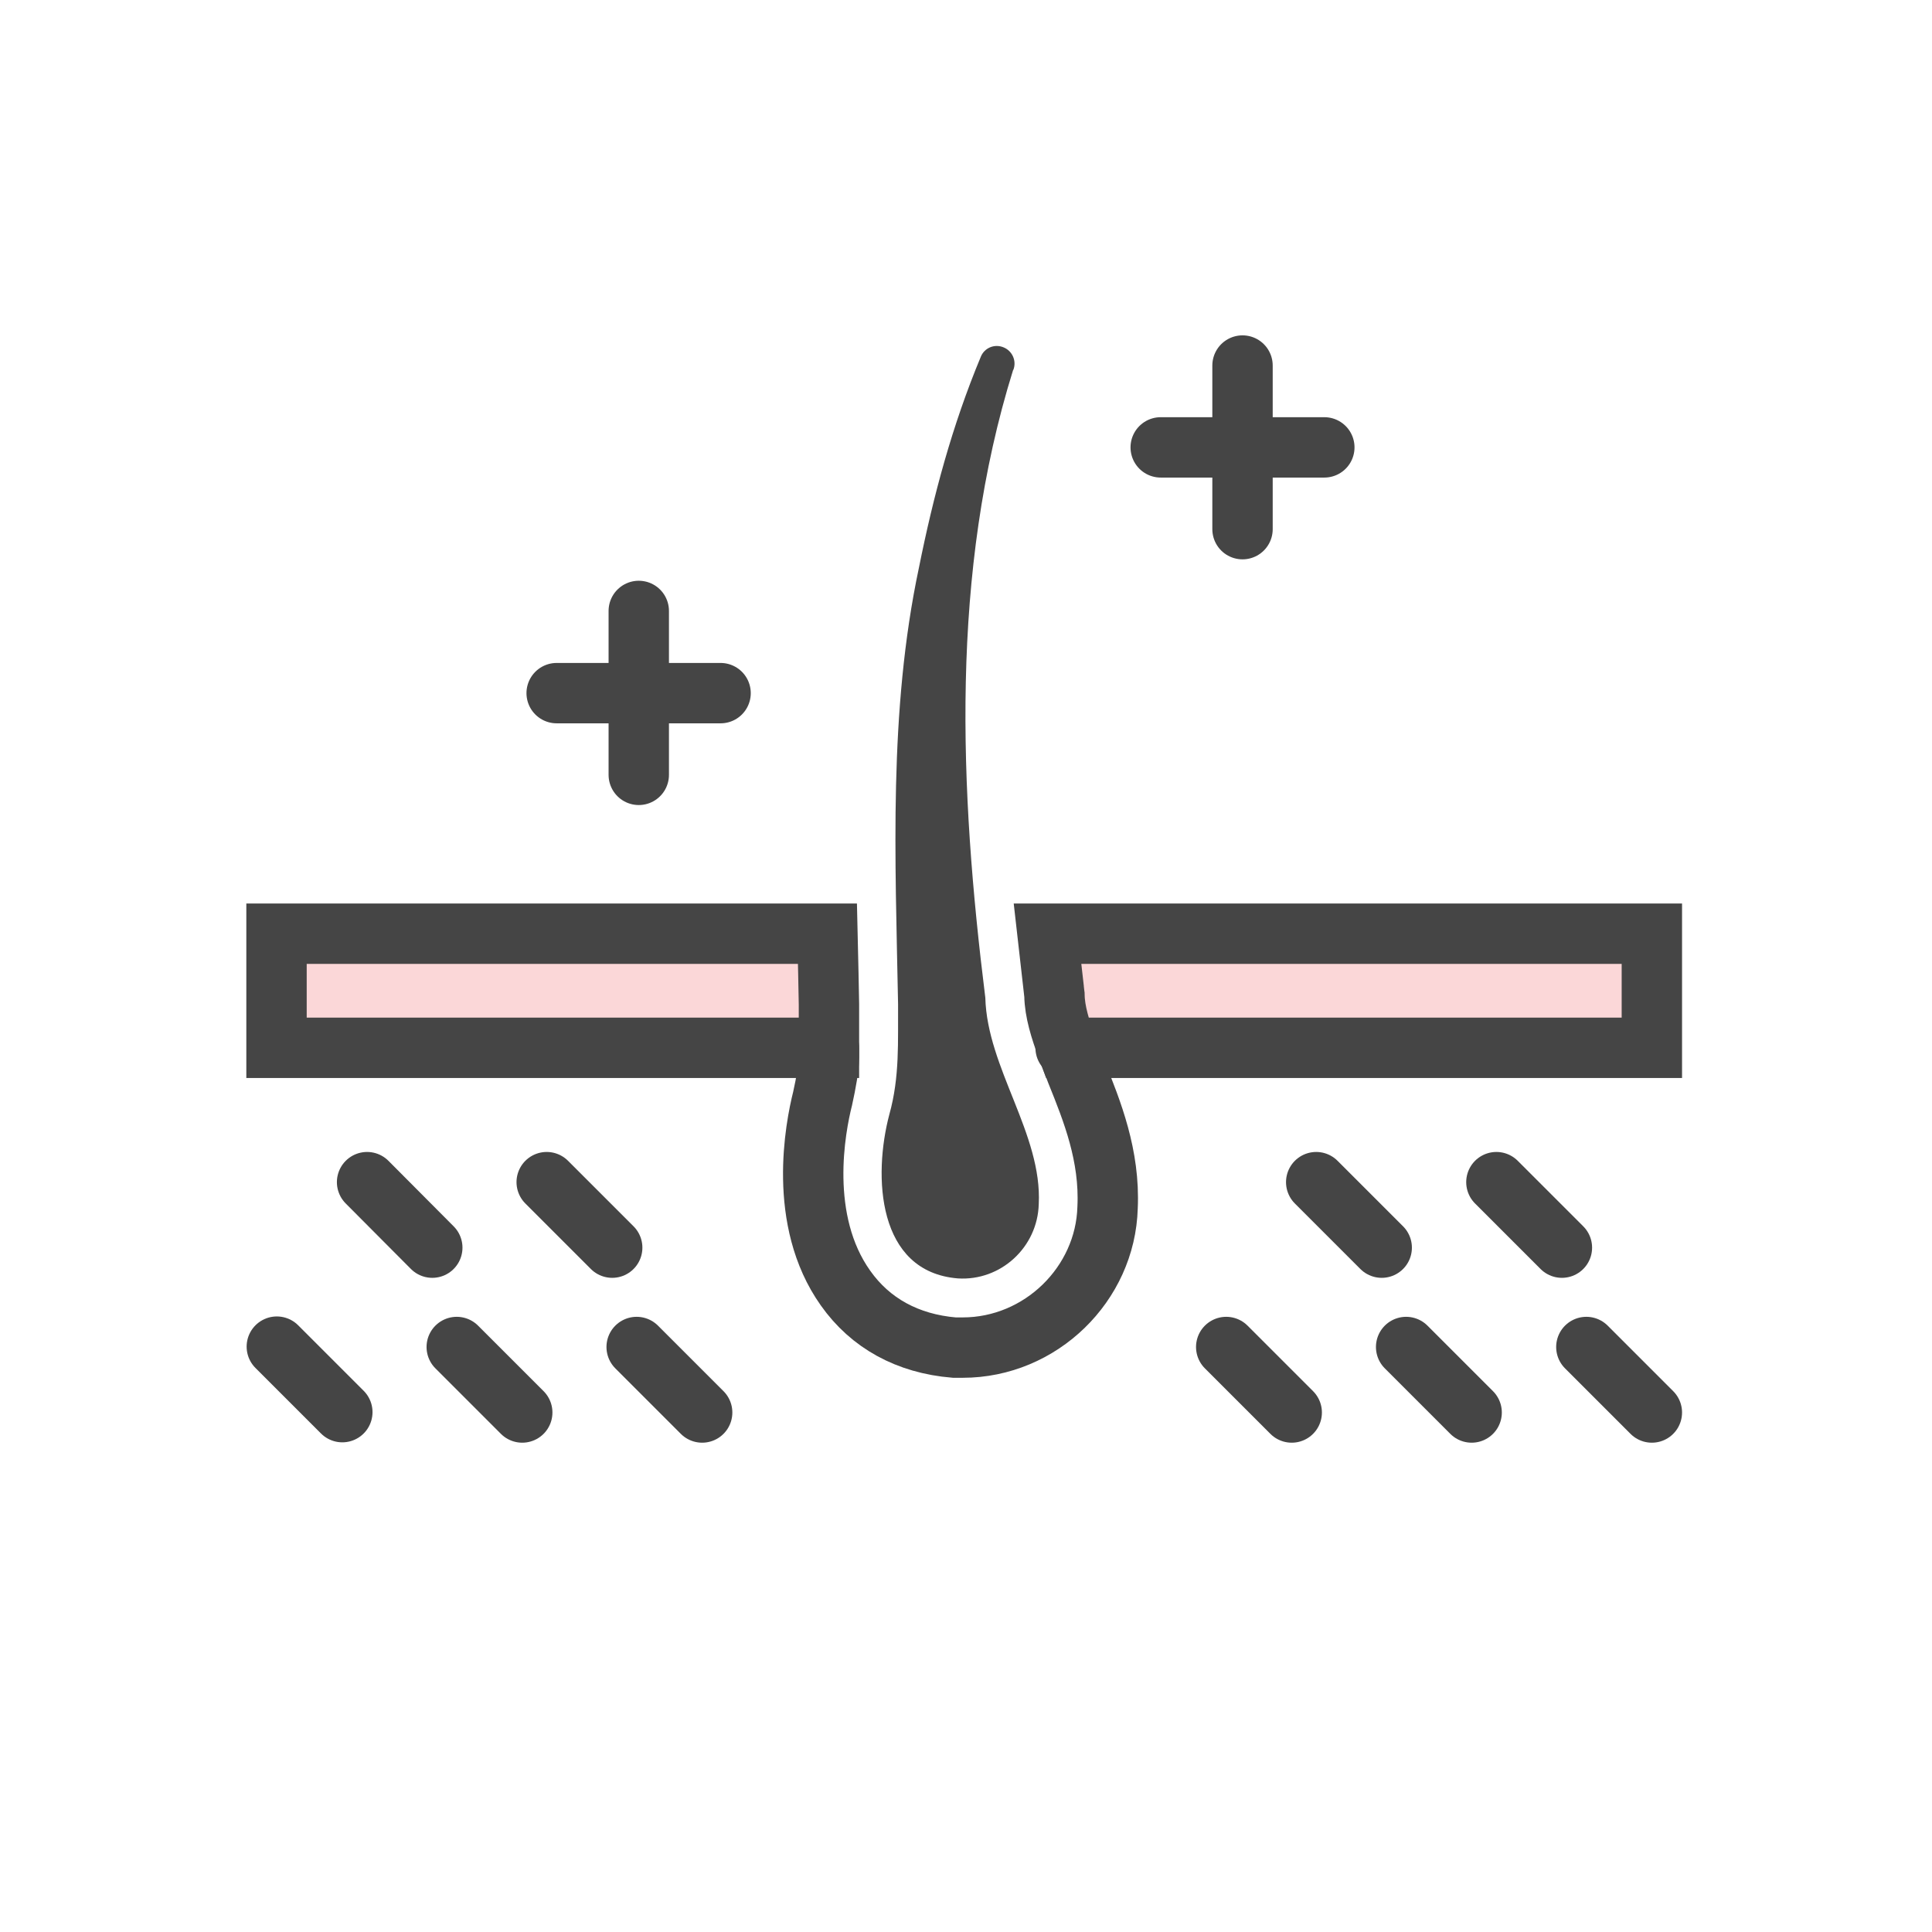
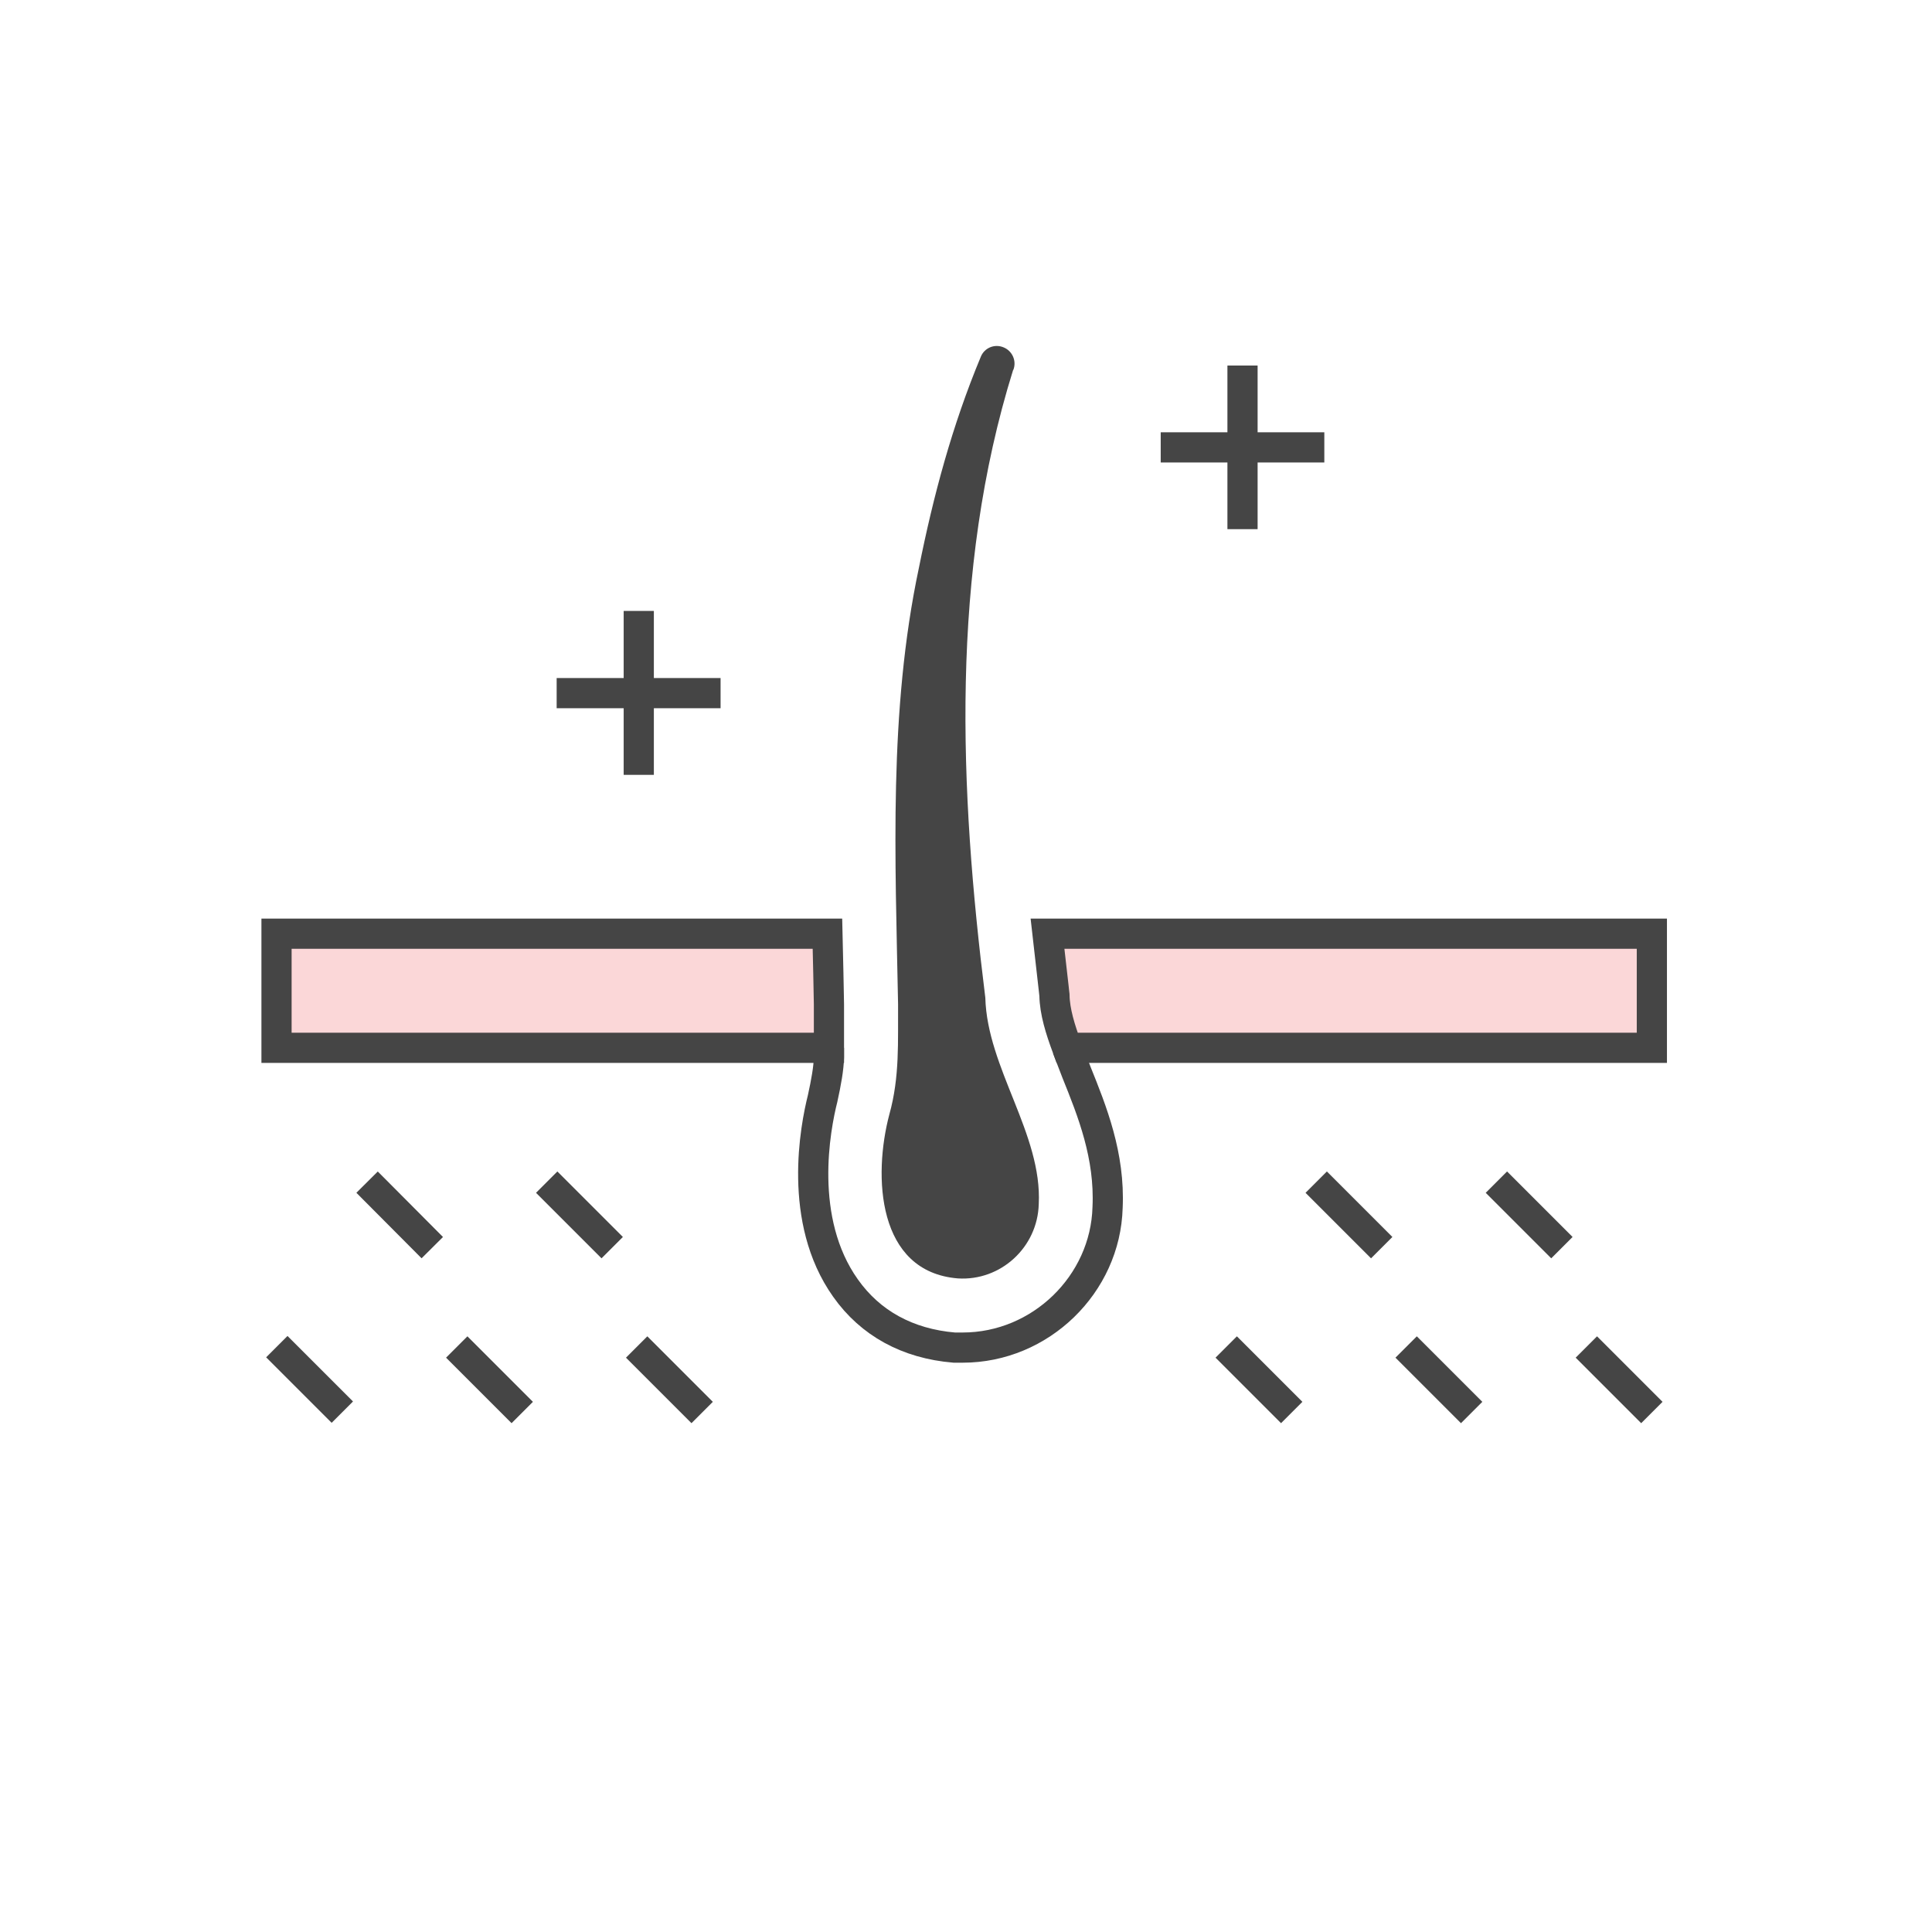
<svg xmlns="http://www.w3.org/2000/svg" width="64" height="64" viewBox="0 0 64 64" fill="none">
  <path d="M33.56 12.259C31.47 18.959 31.78 26.16 32.64 33.05C32.7 35.38 34.53 37.569 34.41 39.889C34.37 41.319 33.15 42.44 31.73 42.349C29.05 42.13 28.92 38.959 29.46 36.919C29.81 35.669 29.74 34.48 29.75 33.27C29.66 28.45 29.43 23.57 30.44 18.809C30.92 16.419 31.54 14.1 32.49 11.819C32.61 11.52 32.95 11.38 33.25 11.509C33.54 11.63 33.68 11.96 33.57 12.249L33.56 12.259Z" fill="#454545" />
  <path d="M54.72 30.93V34.71H35.35C35.12 34.09 34.94 33.51 34.93 32.97C34.92 32.91 34.92 32.84 34.91 32.78C34.84 32.17 34.77 31.55 34.7 30.93H54.72Z" fill="#FBD7D8" />
  <path d="M27.46 33.27V34.71H9.16V30.93H27.41C27.42 31.37 27.43 31.8 27.44 32.24L27.46 33.27Z" fill="#FBD7D8" />
-   <path d="M27.46 34.71V33.27L27.44 32.24C27.43 31.8 27.42 31.37 27.41 30.93H9.16V34.71H27.46Z" stroke="#454545" stroke-width="2" stroke-miterlimit="10" stroke-linecap="round" />
-   <path d="M35.35 34.711C35.45 34.971 35.55 35.241 35.66 35.521C36.18 36.811 36.77 38.281 36.69 40.001C36.62 42.541 34.47 44.641 31.89 44.641H31.61C30.06 44.511 28.83 43.831 28.01 42.671C26.41 40.421 27.01 37.341 27.25 36.391C27.37 35.841 27.45 35.401 27.46 35.021V34.711" stroke="#454545" stroke-width="2" stroke-miterlimit="10" stroke-linecap="round" />
-   <path d="M35.35 34.71H54.72V30.93H34.7C34.77 31.55 34.84 32.17 34.91 32.78C34.92 32.84 34.92 32.91 34.93 32.97C34.94 33.51 35.12 34.09 35.35 34.71Z" stroke="#454545" stroke-width="2" stroke-miterlimit="10" stroke-linecap="round" />
-   <path d="M35.3 34.711H35.35" stroke="#454545" stroke-width="2" stroke-miterlimit="10" stroke-linecap="round" />
-   <path d="M21.16 25.668V20.238" stroke="#454545" stroke-width="2" stroke-miterlimit="10" stroke-linecap="round" />
-   <path d="M18.44 22.961H23.87" stroke="#454545" stroke-width="2" stroke-miterlimit="10" stroke-linecap="round" />
-   <path d="M41.16 17.529V12.109" stroke="#454545" stroke-width="2" stroke-miterlimit="10" stroke-linecap="round" />
-   <path d="M38.45 14.82H43.87" stroke="#454545" stroke-width="2" stroke-miterlimit="10" stroke-linecap="round" />
-   <path d="M9.17 44.609L11.34 46.779" stroke="#454545" stroke-width="2" stroke-miterlimit="10" stroke-linecap="round" />
-   <path d="M15.13 44.621L17.3 46.791" stroke="#454545" stroke-width="2" stroke-miterlimit="10" stroke-linecap="round" />
-   <path d="M21.09 44.621L23.26 46.791" stroke="#454545" stroke-width="2" stroke-miterlimit="10" stroke-linecap="round" />
-   <path d="M40.62 44.621L42.79 46.791" stroke="#454545" stroke-width="2" stroke-miterlimit="10" stroke-linecap="round" />
-   <path d="M46.58 44.621L48.75 46.791" stroke="#454545" stroke-width="2" stroke-miterlimit="10" stroke-linecap="round" />
-   <path d="M52.55 44.621L54.72 46.791" stroke="#454545" stroke-width="2" stroke-miterlimit="10" stroke-linecap="round" />
-   <path d="M12.16 39.16L14.32 41.33" stroke="#454545" stroke-width="2" stroke-miterlimit="10" stroke-linecap="round" />
-   <path d="M18.11 39.16L20.28 41.33" stroke="#454545" stroke-width="2" stroke-miterlimit="10" stroke-linecap="round" />
-   <path d="M43.601 39.16L45.771 41.33" stroke="#454545" stroke-width="2" stroke-miterlimit="10" stroke-linecap="round" />
-   <path d="M49.57 39.16L51.74 41.33" stroke="#454545" stroke-width="2" stroke-miterlimit="10" stroke-linecap="round" />
+   <path d="M27.46 34.71V33.27L27.44 32.24C27.43 31.8 27.42 31.37 27.41 30.93H9.16V34.71H27.46Z" stroke="#454545" strokeWidth="2" stroke-miterlimit="10" strokeLinecap="round" />
+   <path d="M35.35 34.711C35.45 34.971 35.55 35.241 35.66 35.521C36.18 36.811 36.77 38.281 36.69 40.001C36.62 42.541 34.47 44.641 31.89 44.641H31.61C30.06 44.511 28.83 43.831 28.01 42.671C26.41 40.421 27.01 37.341 27.25 36.391C27.37 35.841 27.45 35.401 27.46 35.021V34.711" stroke="#454545" strokeWidth="2" stroke-miterlimit="10" strokeLinecap="round" />
+   <path d="M35.35 34.71H54.72V30.93H34.7C34.77 31.55 34.84 32.17 34.91 32.78C34.92 32.84 34.92 32.91 34.93 32.97C34.94 33.51 35.12 34.09 35.35 34.71Z" stroke="#454545" strokeWidth="2" stroke-miterlimit="10" strokeLinecap="round" />
+   <path d="M35.3 34.711H35.35" stroke="#454545" strokeWidth="2" stroke-miterlimit="10" strokeLinecap="round" />
+   <path d="M21.16 25.668V20.238" stroke="#454545" strokeWidth="2" stroke-miterlimit="10" strokeLinecap="round" />
+   <path d="M18.44 22.961H23.87" stroke="#454545" strokeWidth="2" stroke-miterlimit="10" strokeLinecap="round" />
+   <path d="M41.16 17.529V12.109" stroke="#454545" strokeWidth="2" stroke-miterlimit="10" strokeLinecap="round" />
+   <path d="M38.45 14.82H43.87" stroke="#454545" strokeWidth="2" stroke-miterlimit="10" strokeLinecap="round" />
+   <path d="M9.17 44.609L11.34 46.779" stroke="#454545" strokeWidth="2" stroke-miterlimit="10" strokeLinecap="round" />
+   <path d="M15.13 44.621L17.3 46.791" stroke="#454545" strokeWidth="2" stroke-miterlimit="10" strokeLinecap="round" />
+   <path d="M21.09 44.621L23.26 46.791" stroke="#454545" strokeWidth="2" stroke-miterlimit="10" strokeLinecap="round" />
+   <path d="M40.62 44.621L42.79 46.791" stroke="#454545" strokeWidth="2" stroke-miterlimit="10" strokeLinecap="round" />
+   <path d="M46.58 44.621L48.75 46.791" stroke="#454545" strokeWidth="2" stroke-miterlimit="10" strokeLinecap="round" />
+   <path d="M52.55 44.621L54.72 46.791" stroke="#454545" strokeWidth="2" stroke-miterlimit="10" strokeLinecap="round" />
+   <path d="M12.16 39.16L14.32 41.33" stroke="#454545" strokeWidth="2" stroke-miterlimit="10" strokeLinecap="round" />
+   <path d="M18.11 39.16L20.28 41.33" stroke="#454545" strokeWidth="2" stroke-miterlimit="10" strokeLinecap="round" />
+   <path d="M43.601 39.16L45.771 41.33" stroke="#454545" strokeWidth="2" stroke-miterlimit="10" strokeLinecap="round" />
+   <path d="M49.57 39.16L51.74 41.33" stroke="#454545" strokeWidth="2" stroke-miterlimit="10" strokeLinecap="round" />
</svg>
